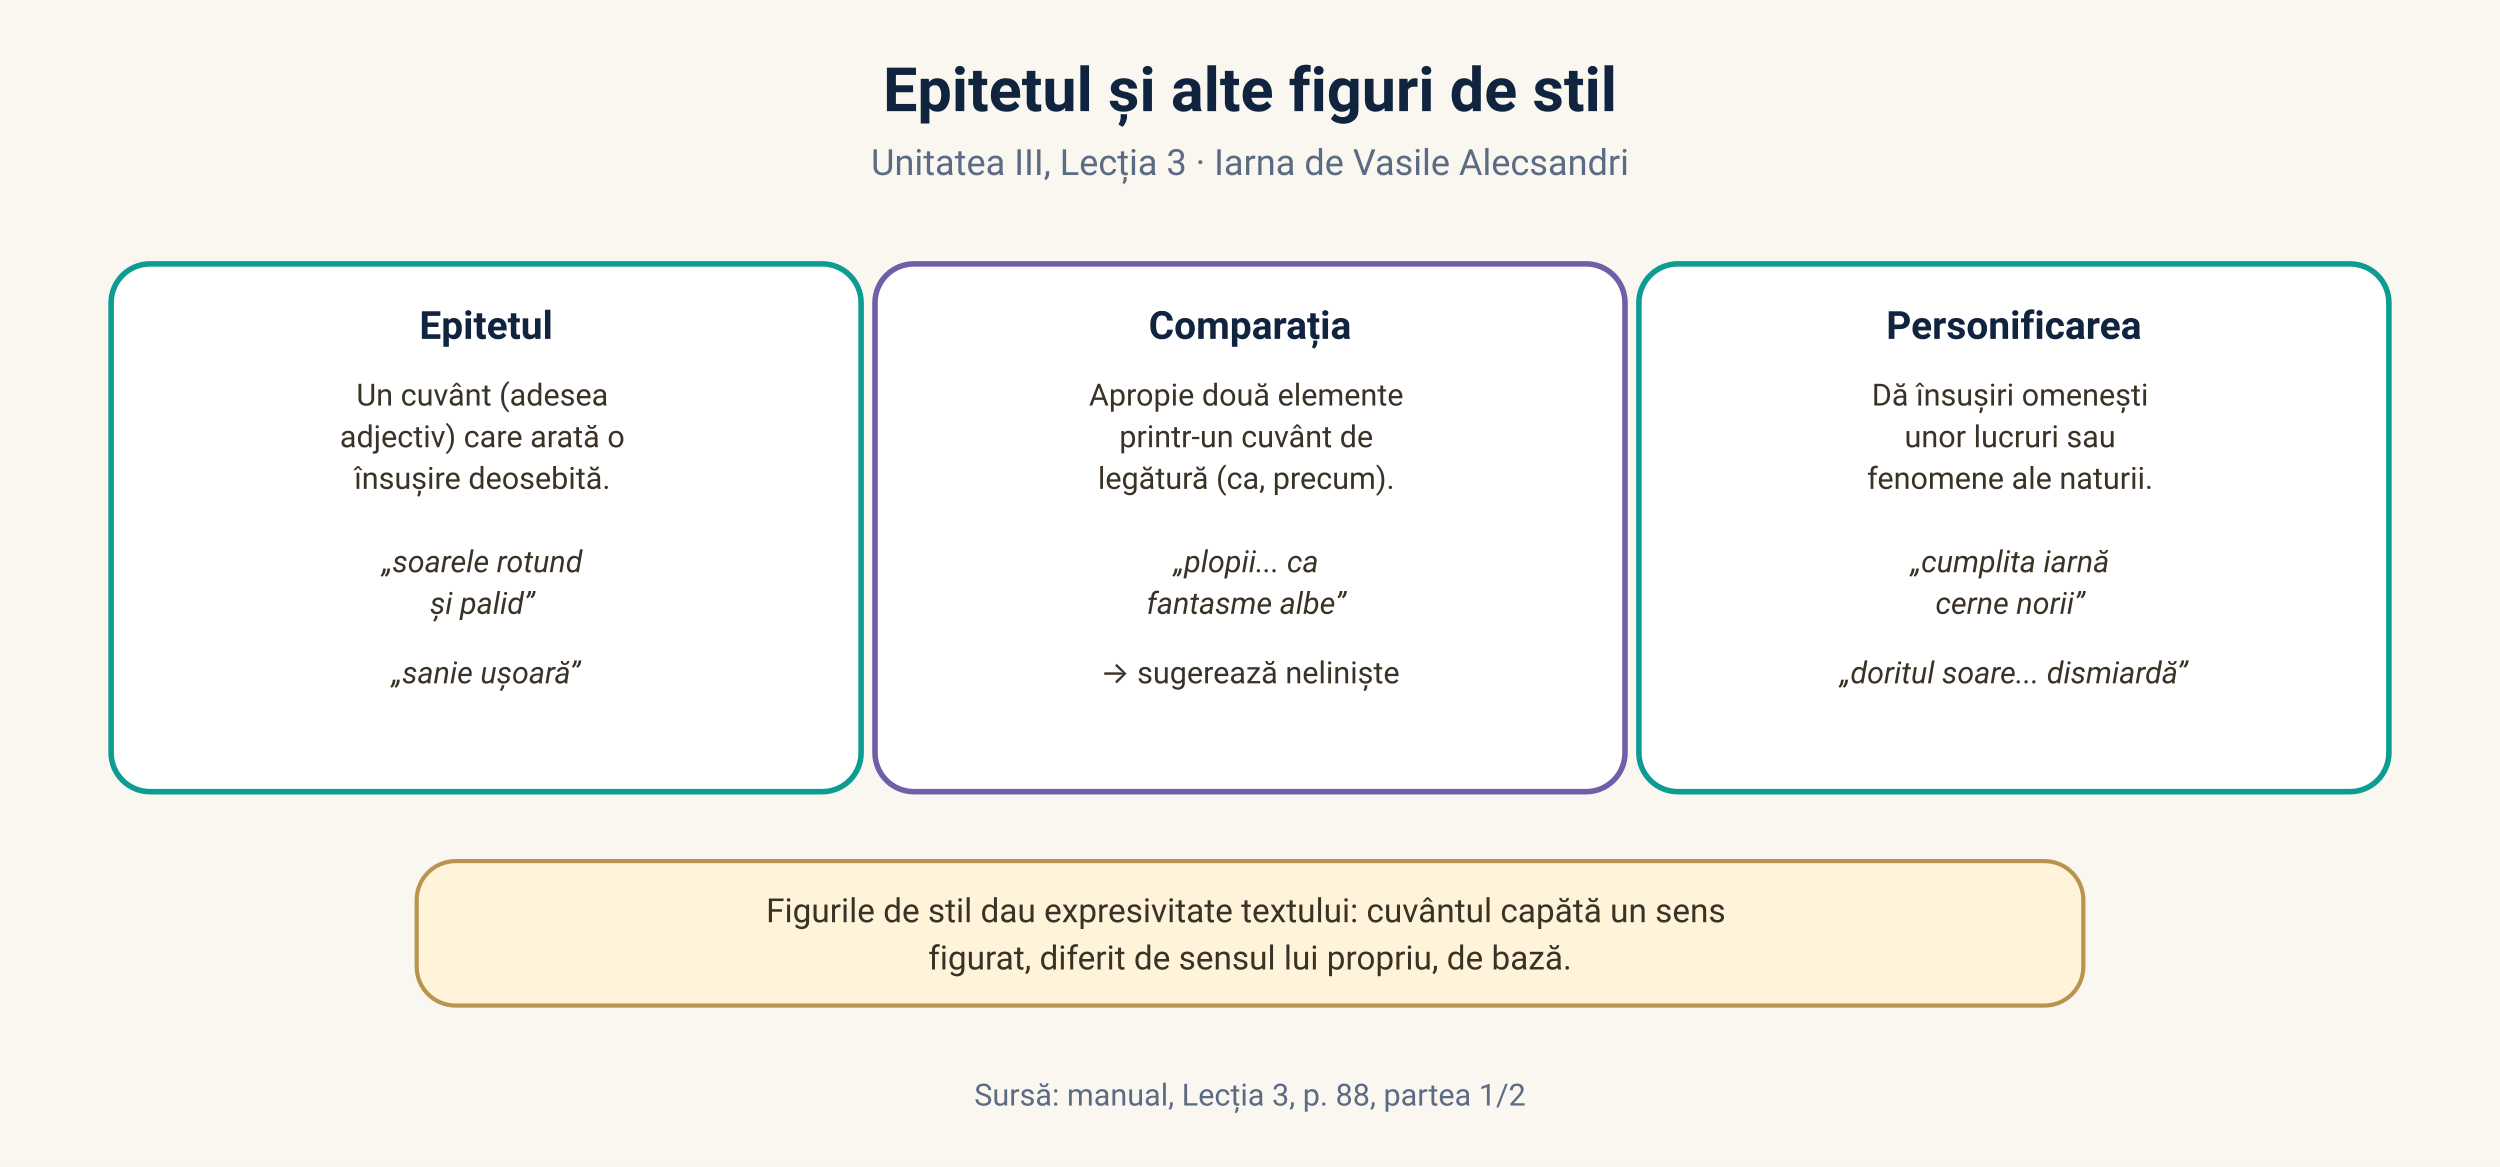
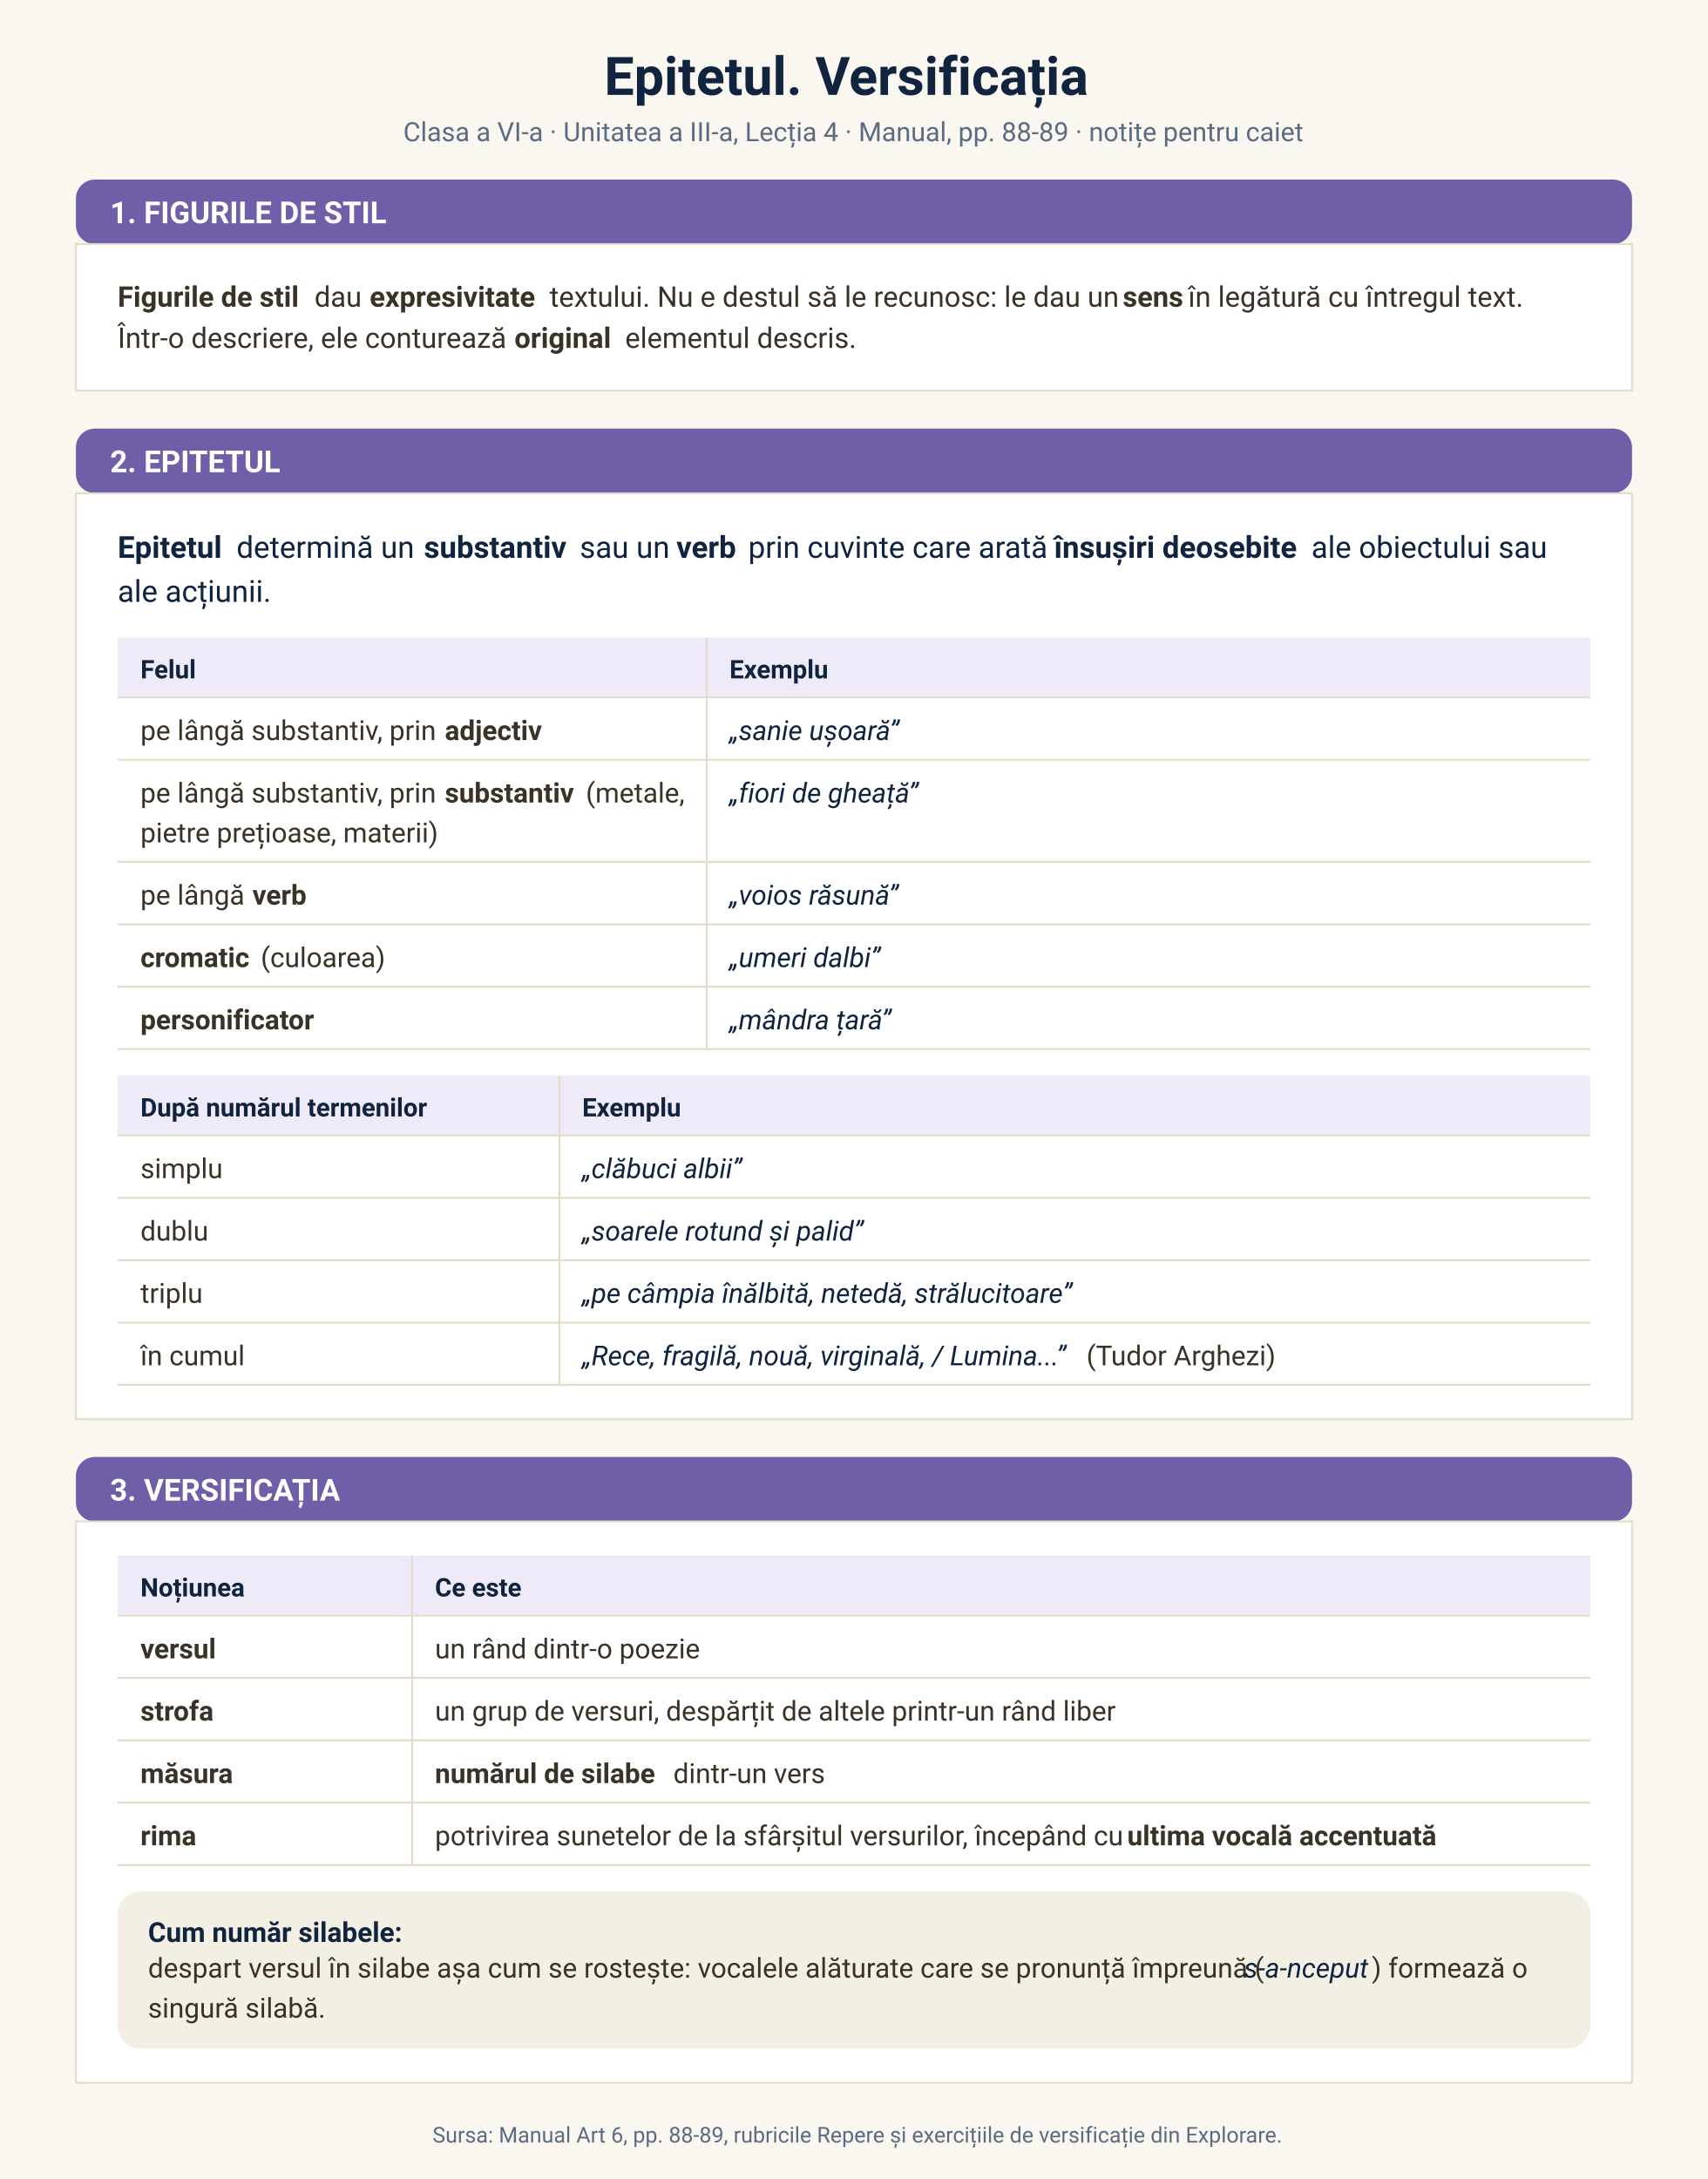
- <svg xmlns="http://www.w3.org/2000/svg" viewBox="0 0 900 420" font-family="'Segoe UI', 'Plus Jakarta Sans', -apple-system, Roboto, sans-serif">
-   <rect width="900" height="420" fill="#faf7f0" />
-   <text x="450" y="40" text-anchor="middle" font-size="22" font-weight="700" fill="#10233f">Epitetul și alte figuri de stil</text>
-   <text x="450" y="63" text-anchor="middle" font-size="13" fill="#5b6b83">Unitatea III, Lecția 3 · Iarna de Vasile Alecsandri</text>
-   <g>
-     <rect x="40" y="95" width="270" height="190" rx="14" fill="#ffffff" stroke="#0d9c92" stroke-width="2" />
-     <text x="175" y="122" text-anchor="middle" font-size="14" font-weight="700" fill="#10233f">Epitetul</text>
-     <text font-size="11" fill="#3a3226" text-anchor="middle">
-       <tspan x="175" y="146">Un cuvânt (adesea</tspan>
-       <tspan x="175" y="161">adjectiv) care arată o</tspan>
-       <tspan x="175" y="176">însușire deosebită.</tspan>
-       <tspan x="175" y="206" font-style="italic">„soarele rotund</tspan>
-       <tspan x="175" y="221" font-style="italic">și palid”</tspan>
-       <tspan x="175" y="246" font-style="italic">„sanie ușoară”</tspan>
-     </text>
-   </g>
-   <g>
-     <rect x="315" y="95" width="270" height="190" rx="14" fill="#ffffff" stroke="#6f5ea8" stroke-width="2" />
-     <text x="450" y="122" text-anchor="middle" font-size="14" font-weight="700" fill="#10233f">Comparația</text>
-     <text font-size="11" fill="#3a3226" text-anchor="middle">
-       <tspan x="450" y="146">Apropie două elemente</tspan>
-       <tspan x="450" y="161">printr-un cuvânt de</tspan>
-       <tspan x="450" y="176">legătură (ca, precum).</tspan>
-       <tspan x="450" y="206" font-style="italic">„plopii... ca</tspan>
-       <tspan x="450" y="221" font-style="italic">fantasme albe”</tspan>
-       <tspan x="450" y="246">→ sugerează neliniște</tspan>
-     </text>
-   </g>
-   <g>
-     <rect x="590" y="95" width="270" height="190" rx="14" fill="#ffffff" stroke="#0d9c92" stroke-width="2" />
-     <text x="725" y="122" text-anchor="middle" font-size="14" font-weight="700" fill="#10233f">Personificarea</text>
-     <text font-size="11" fill="#3a3226" text-anchor="middle">
-       <tspan x="725" y="146">Dă însușiri omenești</tspan>
-       <tspan x="725" y="161">unor lucruri sau</tspan>
-       <tspan x="725" y="176">fenomene ale naturii.</tspan>
-       <tspan x="725" y="206" font-style="italic">„cumplita iarnă</tspan>
-       <tspan x="725" y="221" font-style="italic">cerne norii”</tspan>
-       <tspan x="725" y="246" font-style="italic">„doritul soare... dismiardă”</tspan>
-     </text>
-   </g>
-   <rect x="150" y="310" width="600" height="52" rx="14" fill="#fff3da" stroke="#b8944f" stroke-width="1.5" />
-   <text font-size="12" fill="#3a3226" text-anchor="middle">
-     <tspan x="450" y="332">Figurile de stil dau expresivitate textului: cuvântul capătă un sens</tspan>
-     <tspan x="450" y="349">figurat, diferit de sensul lui propriu, de bază.</tspan>
-   </text>
-   <text x="450" y="398" text-anchor="middle" font-size="11" fill="#5b6b83">Sursă: manual, Lecția 3, p. 88, partea 1/2</text>
+ <svg xmlns="http://www.w3.org/2000/svg" viewBox="0 0 900 1148" font-family="'Segoe UI', 'Plus Jakarta Sans', -apple-system, Roboto, sans-serif">
+   <rect width="900" height="1148" fill="#faf7f0" />
+   <text x="318.4" y="50.0" font-size="28" fill="#10233f" font-weight="700" textLength="263.5" lengthAdjust="spacing">Epitetul. Versificația</text>
+   <text x="212.5" y="74.4" font-size="14" fill="#5b6b83" textLength="475.0" lengthAdjust="spacing">Clasa a VI-a · Unitatea a III-a, Lecția 4 · Manual, pp. 88-89 · notițe pentru caiet</text>
+   <rect x="40" y="94.6" width="820" height="34" rx="10" fill="#6f5ea8" />
+   <text x="58" y="117.6" font-size="16" font-weight="700" fill="#ffffff">1. FIGURILE DE STIL</text>
+   <rect x="40" y="128.6" width="820" height="77.2" fill="#ffffff" stroke="#e3dccb" />
+   <text x="62.0" y="161.6" font-size="15" fill="#3a3226" font-weight="700" textLength="99.6" lengthAdjust="spacing">Figurile de stil</text>
+   <text x="165.7" y="161.6" font-size="15" fill="#3a3226" textLength="25.1" lengthAdjust="spacing">dau</text>
+   <text x="194.8" y="161.6" font-size="15" fill="#3a3226" font-weight="700" textLength="90.8" lengthAdjust="spacing">expresivitate</text>
+   <text x="289.6" y="161.6" font-size="15" fill="#3a3226" textLength="298.0" lengthAdjust="spacing">textului. Nu e destul să le recunosc: le dau un</text>
+   <text x="591.6" y="161.6" font-size="15" fill="#3a3226" font-weight="700" textLength="30.4" lengthAdjust="spacing">sens</text>
+   <text x="626.1" y="161.6" font-size="15" fill="#3a3226" textLength="177.7" lengthAdjust="spacing">în legătură cu întregul text.</text>
+   <text x="62.0" y="183.3" font-size="15" fill="#3a3226" textLength="205.0" lengthAdjust="spacing">Într-o descriere, ele conturează</text>
+   <text x="271.1" y="183.3" font-size="15" fill="#3a3226" font-weight="700" textLength="54.3" lengthAdjust="spacing">original</text>
+   <text x="329.4" y="183.3" font-size="15" fill="#3a3226" textLength="118.0" lengthAdjust="spacing">elementul descris.</text>
+   <rect x="40" y="225.8" width="820" height="34" rx="10" fill="#6f5ea8" />
+   <text x="58" y="248.8" font-size="16" font-weight="700" fill="#ffffff">2. EPITETUL</text>
+   <rect x="40" y="259.9" width="820" height="487.8" fill="#ffffff" stroke="#e3dccb" />
+   <text x="62.0" y="293.9" font-size="16" fill="#10233f" font-weight="700" textLength="58.2" lengthAdjust="spacing">Epitetul</text>
+   <text x="124.6" y="293.9" font-size="16" fill="#10233f" textLength="94.6" lengthAdjust="spacing">determină un</text>
+   <text x="223.4" y="293.9" font-size="16" fill="#10233f" font-weight="700" textLength="77.8" lengthAdjust="spacing">substantiv</text>
+   <text x="305.5" y="293.9" font-size="16" fill="#10233f" textLength="46.6" lengthAdjust="spacing">sau un</text>
+   <text x="356.4" y="293.9" font-size="16" fill="#10233f" font-weight="700" textLength="33.6" lengthAdjust="spacing">verb</text>
+   <text x="394.3" y="293.9" font-size="16" fill="#10233f" textLength="156.8" lengthAdjust="spacing">prin cuvinte care arată</text>
+   <text x="555.4" y="293.9" font-size="16" fill="#10233f" font-weight="700" textLength="131.2" lengthAdjust="spacing">însușiri deosebite</text>
+   <text x="691.0" y="293.9" font-size="16" fill="#10233f" textLength="122.7" lengthAdjust="spacing">ale obiectului sau</text>
+   <text x="62.0" y="317.1" font-size="16" fill="#10233f" textLength="78.9" lengthAdjust="spacing">ale acțiunii.</text>
+   <rect x="62.0" y="335.9" width="776.0" height="31.6" fill="#efeaf8" />
+   <text x="74.0" y="357.4" font-size="13.5" fill="#10233f" font-weight="700" textLength="30.1" lengthAdjust="spacing">Felul</text>
+   <text x="384.4" y="357.4" font-size="13.5" fill="#10233f" font-weight="700" textLength="54.7" lengthAdjust="spacing">Exemplu</text>
+   <line x1="62.0" y1="367.4" x2="838.0" y2="367.4" stroke="#e3dccb" />
+   <text x="74.0" y="389.9" font-size="14.5" fill="#3a3226" textLength="156.4" lengthAdjust="spacing">pe lângă substantiv, prin</text>
+   <text x="234.4" y="389.9" font-size="14.5" fill="#3a3226" font-weight="700" textLength="53.2" lengthAdjust="spacing">adjectiv</text>
+   <text x="384.4" y="389.9" font-size="14.5" fill="#10233f" font-style="italic" textLength="89.9" lengthAdjust="spacing">„sanie ușoară”</text>
+   <line x1="62.0" y1="400.3" x2="838.0" y2="400.3" stroke="#e3dccb" />
+   <text x="74.0" y="422.8" font-size="14.5" fill="#3a3226" textLength="156.4" lengthAdjust="spacing">pe lângă substantiv, prin</text>
+   <text x="234.4" y="422.8" font-size="14.5" fill="#3a3226" font-weight="700" textLength="70.5" lengthAdjust="spacing">substantiv</text>
+   <text x="308.7" y="422.8" font-size="14.5" fill="#3a3226" textLength="50.9" lengthAdjust="spacing">(metale,</text>
+   <text x="74.0" y="443.8" font-size="14.5" fill="#3a3226" textLength="156.0" lengthAdjust="spacing">pietre prețioase, materii)</text>
+   <text x="384.4" y="422.8" font-size="14.5" fill="#10233f" font-style="italic" textLength="101.8" lengthAdjust="spacing">„fiori de gheață”</text>
+   <line x1="62.0" y1="454.1" x2="838.0" y2="454.1" stroke="#e3dccb" />
+   <text x="74.0" y="476.6" font-size="14.5" fill="#3a3226" textLength="55.1" lengthAdjust="spacing">pe lângă</text>
+   <text x="133.0" y="476.6" font-size="14.5" fill="#3a3226" font-weight="700" textLength="30.4" lengthAdjust="spacing">verb</text>
+   <text x="384.4" y="476.6" font-size="14.5" fill="#10233f" font-style="italic" textLength="89.6" lengthAdjust="spacing">„voios răsună”</text>
+   <line x1="62.0" y1="487.0" x2="838.0" y2="487.0" stroke="#e3dccb" />
+   <text x="74.0" y="509.5" font-size="14.5" fill="#3a3226" font-weight="700" textLength="59.5" lengthAdjust="spacing">cromatic</text>
+   <text x="137.4" y="509.5" font-size="14.5" fill="#3a3226" textLength="63.1" lengthAdjust="spacing">(culoarea)</text>
+   <text x="384.4" y="509.5" font-size="14.5" fill="#10233f" font-style="italic" textLength="82.4" lengthAdjust="spacing">„umeri dalbi”</text>
+   <line x1="62.0" y1="519.8" x2="838.0" y2="519.8" stroke="#e3dccb" />
+   <text x="74.0" y="542.3" font-size="14.5" fill="#3a3226" font-weight="700" textLength="95.4" lengthAdjust="spacing">personificator</text>
+   <text x="384.4" y="542.3" font-size="14.5" fill="#10233f" font-style="italic" textLength="89.5" lengthAdjust="spacing">„mândra țară”</text>
+   <line x1="62.0" y1="552.7" x2="838.0" y2="552.7" stroke="#e3dccb" />
+   <line x1="372.4" y1="335.9" x2="372.4" y2="552.7" stroke="#e3dccb" />
+   <rect x="62.0" y="566.7" width="776.0" height="31.6" fill="#efeaf8" />
+   <text x="74.0" y="588.2" font-size="13.5" fill="#10233f" font-weight="700" textLength="162.1" lengthAdjust="spacing">După numărul termenilor</text>
+   <text x="306.8" y="588.2" font-size="13.5" fill="#10233f" font-weight="700" textLength="54.7" lengthAdjust="spacing">Exemplu</text>
+   <line x1="62.0" y1="598.2" x2="838.0" y2="598.2" stroke="#e3dccb" />
+   <text x="74.0" y="620.7" font-size="14.5" fill="#3a3226" textLength="42.3" lengthAdjust="spacing">simplu</text>
+   <text x="306.8" y="620.7" font-size="14.5" fill="#10233f" font-style="italic" textLength="85.7" lengthAdjust="spacing">„clăbuci albii”</text>
+   <line x1="62.0" y1="631.1" x2="838.0" y2="631.1" stroke="#e3dccb" />
+   <text x="74.0" y="653.6" font-size="14.5" fill="#3a3226" textLength="37.1" lengthAdjust="spacing">dublu</text>
+   <text x="306.8" y="653.6" font-size="14.5" fill="#10233f" font-style="italic" textLength="149.5" lengthAdjust="spacing">„soarele rotund și palid”</text>
+   <line x1="62.0" y1="663.9" x2="838.0" y2="663.9" stroke="#e3dccb" />
+   <text x="74.0" y="686.4" font-size="14.5" fill="#3a3226" textLength="33.8" lengthAdjust="spacing">triplu</text>
+   <text x="306.8" y="686.4" font-size="14.5" fill="#10233f" font-style="italic" textLength="262.2" lengthAdjust="spacing">„pe câmpia înălbită, netedă, strălucitoare”</text>
+   <line x1="62.0" y1="696.8" x2="838.0" y2="696.8" stroke="#e3dccb" />
+   <text x="74.0" y="719.3" font-size="14.5" fill="#3a3226" textLength="54.8" lengthAdjust="spacing">în cumul</text>
+   <text x="306.8" y="719.3" font-size="14.5" fill="#10233f" font-style="italic" textLength="261.8" lengthAdjust="spacing">„Rece, fragilă, nouă, virginală, / Lumina...”</text>
+   <text x="572.5" y="719.3" font-size="14.5" fill="#3a3226" textLength="99.4" lengthAdjust="spacing">(Tudor Arghezi)</text>
+   <line x1="62.0" y1="729.6" x2="838.0" y2="729.6" stroke="#e3dccb" />
+   <line x1="294.8" y1="566.7" x2="294.8" y2="729.6" stroke="#e3dccb" />
+   <rect x="40" y="767.6" width="820" height="34" rx="10" fill="#6f5ea8" />
+   <text x="58" y="790.6" font-size="16" font-weight="700" fill="#ffffff">3. VERSIFICAȚIA</text>
+   <rect x="40" y="801.6" width="820" height="295.7" fill="#ffffff" stroke="#e3dccb" />
+   <rect x="62.0" y="819.6" width="776.0" height="31.6" fill="#efeaf8" />
+   <text x="74.0" y="841.1" font-size="13.5" fill="#10233f" font-weight="700" textLength="59.0" lengthAdjust="spacing">Noțiunea</text>
+   <text x="229.2" y="841.1" font-size="13.5" fill="#10233f" font-weight="700" textLength="45.2" lengthAdjust="spacing">Ce este</text>
+   <line x1="62.0" y1="851.2" x2="838.0" y2="851.2" stroke="#e3dccb" />
+   <text x="74.0" y="873.7" font-size="14.5" fill="#3a3226" font-weight="700" textLength="40.7" lengthAdjust="spacing">versul</text>
+   <text x="229.2" y="873.7" font-size="14.5" fill="#3a3226" textLength="144.4" lengthAdjust="spacing">un rând dintr-o poezie</text>
+   <line x1="62.0" y1="884.0" x2="838.0" y2="884.0" stroke="#e3dccb" />
+   <text x="74.0" y="906.5" font-size="14.5" fill="#3a3226" font-weight="700" textLength="40.0" lengthAdjust="spacing">strofa</text>
+   <text x="229.2" y="906.5" font-size="14.5" fill="#3a3226" textLength="366.1" lengthAdjust="spacing">un grup de versuri, despărțit de altele printr-un rând liber</text>
+   <line x1="62.0" y1="916.9" x2="838.0" y2="916.9" stroke="#e3dccb" />
+   <text x="74.0" y="939.4" font-size="14.5" fill="#3a3226" font-weight="700" textLength="50.0" lengthAdjust="spacing">măsura</text>
+   <text x="229.2" y="939.4" font-size="14.5" fill="#3a3226" font-weight="700" textLength="121.7" lengthAdjust="spacing">numărul de silabe</text>
+   <text x="354.8" y="939.4" font-size="14.5" fill="#3a3226" textLength="82.2" lengthAdjust="spacing">dintr-un vers</text>
+   <line x1="62.0" y1="949.7" x2="838.0" y2="949.7" stroke="#e3dccb" />
+   <text x="74.0" y="972.2" font-size="14.5" fill="#3a3226" font-weight="700" textLength="31.0" lengthAdjust="spacing">rima</text>
+   <text x="229.2" y="972.2" font-size="14.5" fill="#3a3226" textLength="360.9" lengthAdjust="spacing">potrivirea sunetelor de la sfârșitul versurilor, începând cu</text>
+   <text x="594.0" y="972.2" font-size="14.5" fill="#3a3226" font-weight="700" textLength="169.5" lengthAdjust="spacing">ultima vocală accentuată</text>
+   <line x1="62.0" y1="982.6" x2="838.0" y2="982.6" stroke="#e3dccb" />
+   <line x1="217.2" y1="819.6" x2="217.2" y2="982.6" stroke="#e3dccb" />
+   <rect x="62.0" y="996.6" width="776.0" height="82.7" rx="12" fill="#f3efe4" />
+   <text x="78.0" y="1023.1" font-size="14.5" fill="#10233f" font-weight="700" textLength="138.9" lengthAdjust="spacing">Cum număr silabele:</text>
+   <text x="78.0" y="1041.9" font-size="14.5" fill="#3a3226" textLength="577.5" lengthAdjust="spacing">despart versul în silabe așa cum se rostește: vocalele alăturate care se pronunță împreună (</text>
+   <text x="655.5" y="1041.9" font-size="14.5" fill="#10233f" font-style="italic" textLength="67.4" lengthAdjust="spacing">s-a-nceput</text>
+   <text x="722.9" y="1041.9" font-size="14.5" fill="#3a3226" textLength="80.2" lengthAdjust="spacing">) formează o</text>
+   <text x="78.0" y="1063.0" font-size="14.5" fill="#3a3226" textLength="90.6" lengthAdjust="spacing">singură silabă.</text>
+   <text x="227.9" y="1128.8" font-size="11.5" fill="#5b6b83" textLength="444.1" lengthAdjust="spacing">Sursa: Manual Art 6, pp. 88-89, rubricile Repere și exercițiile de versificație din Explorare.</text>
</svg>
